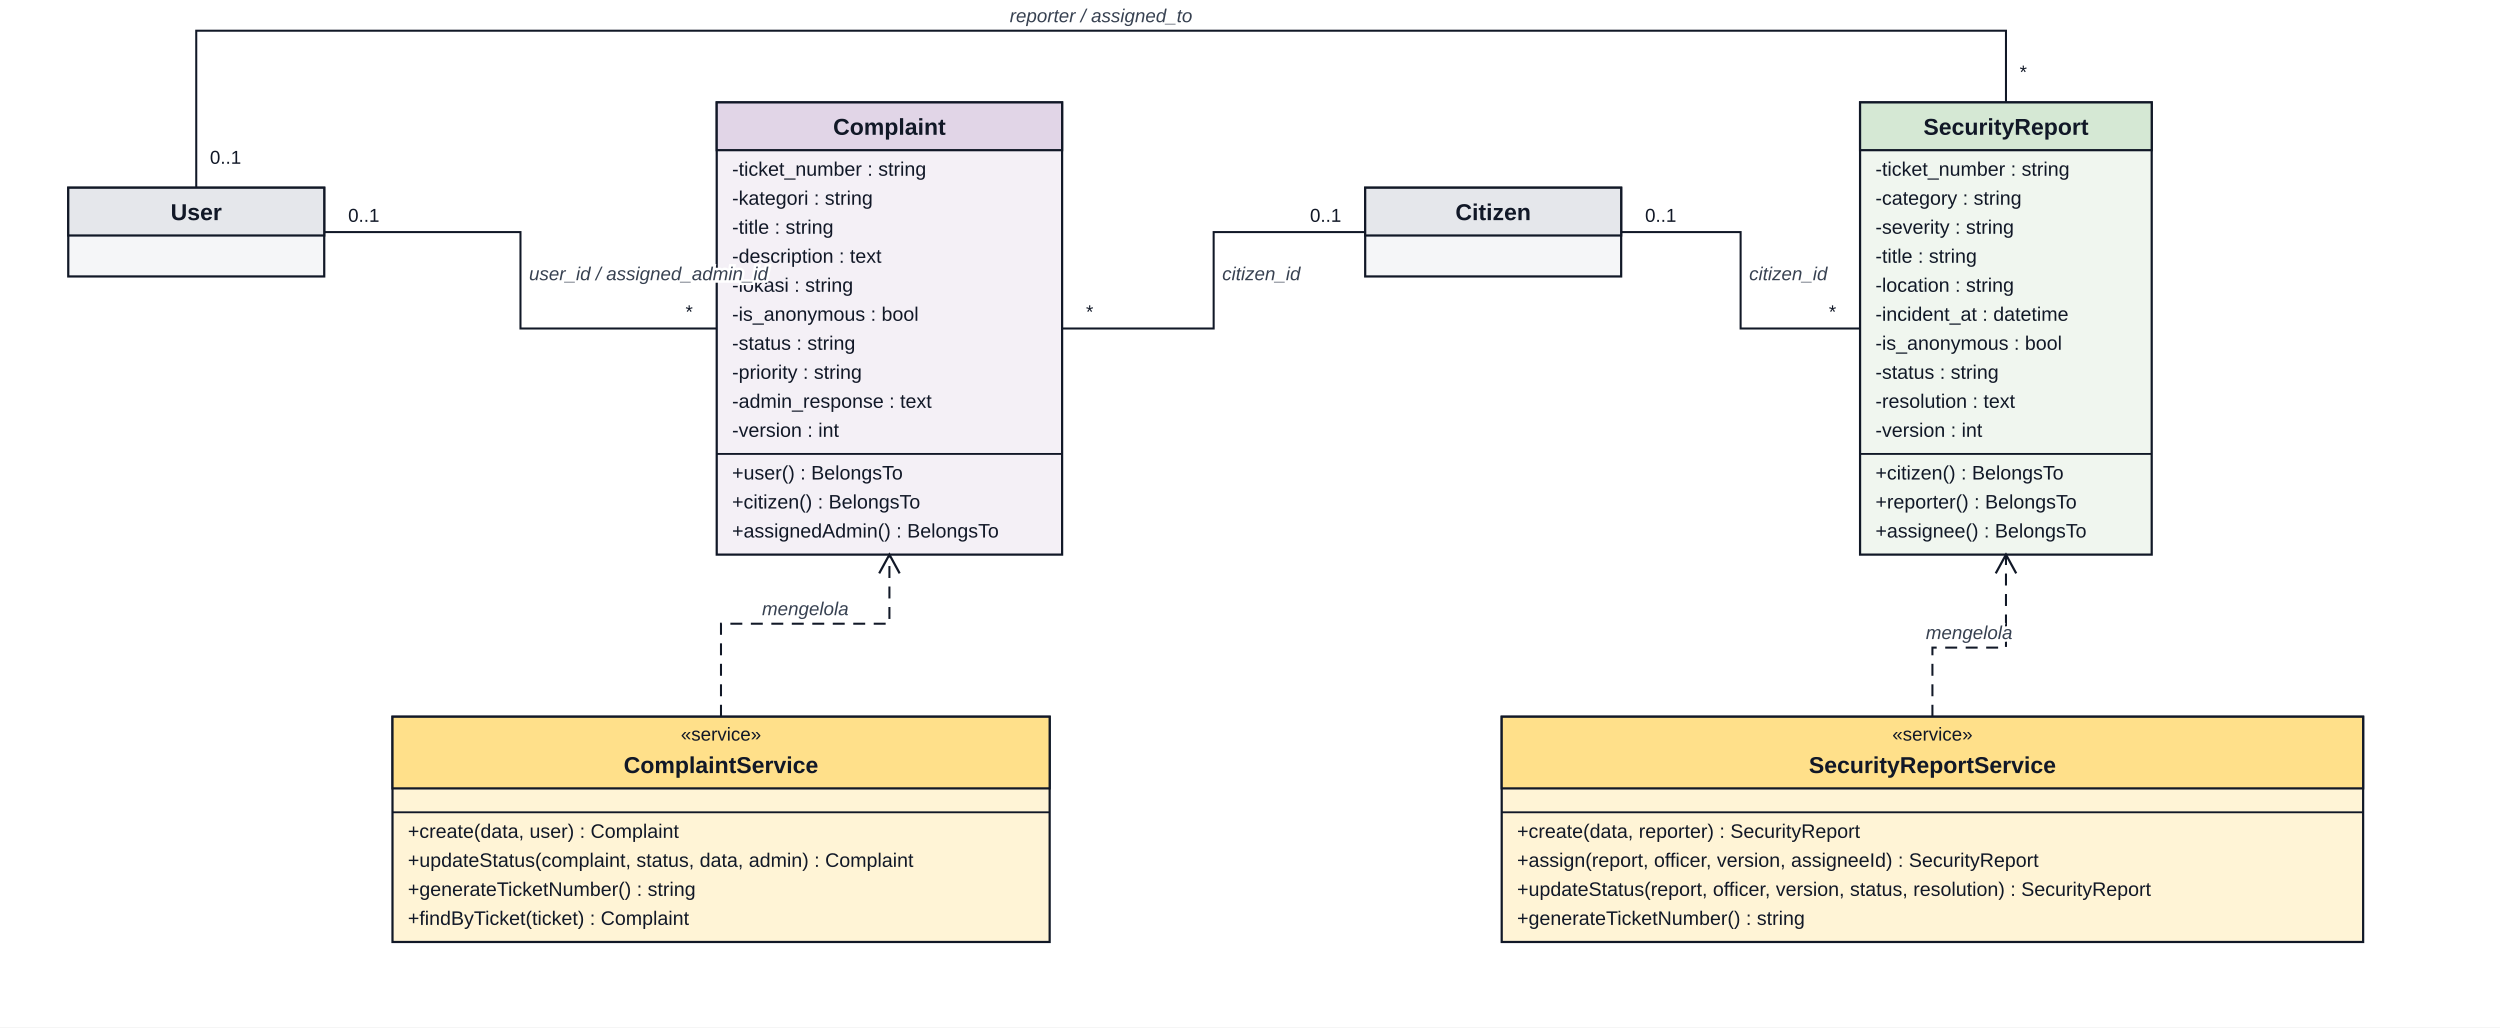
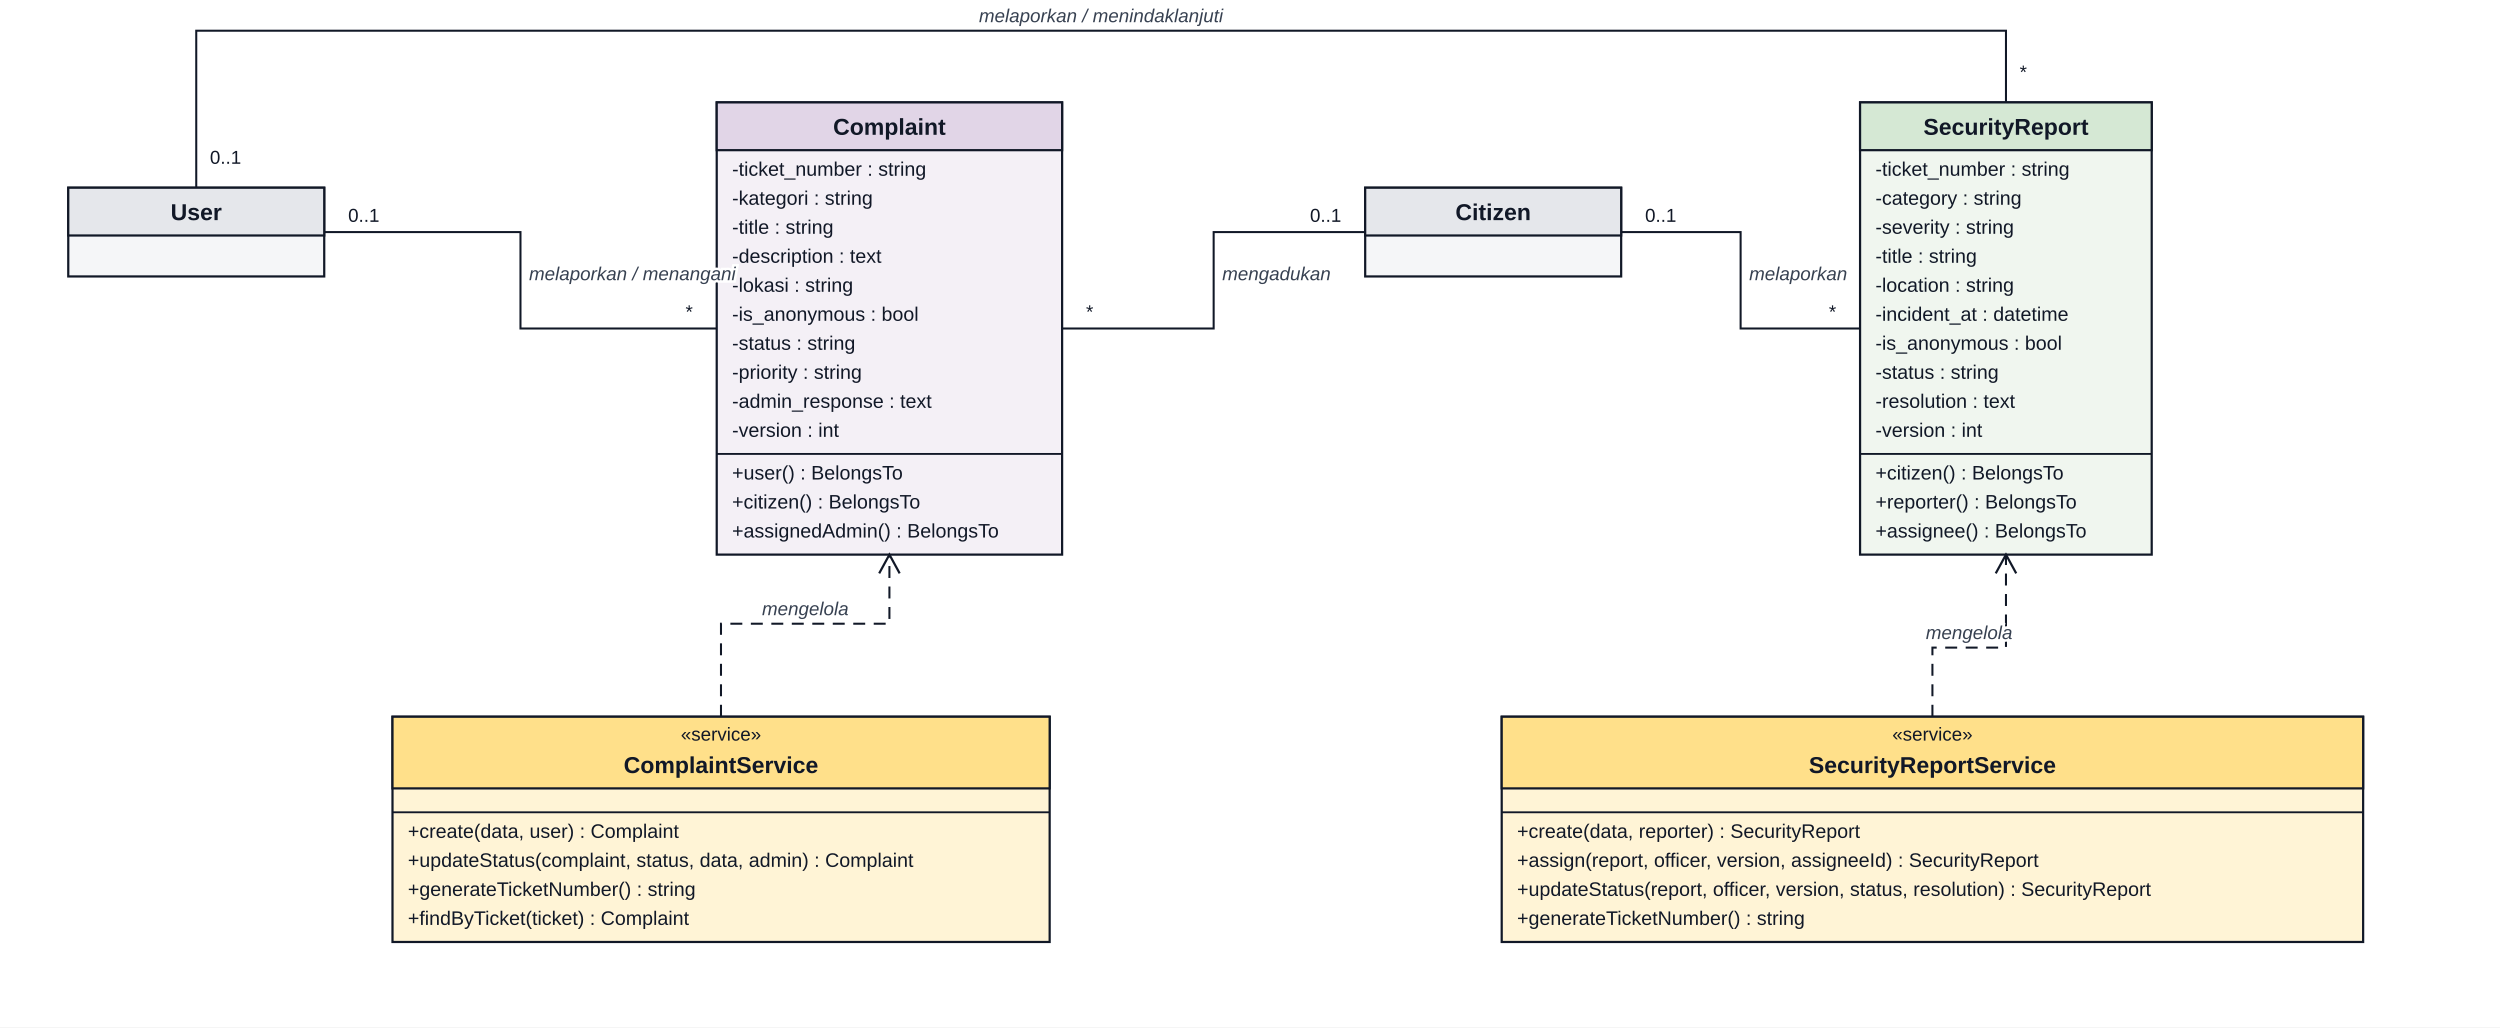
<svg xmlns="http://www.w3.org/2000/svg" viewBox="0 0 1465 602" width="1465" height="602" role="img">
  <rect width="1465" height="602" fill="#ffffff" />
  <path d="M190.0 136.0 H305.0 V192.5 H420.0" fill="none" stroke="#111827" stroke-width="1.2" />
  <path d="M800.0 136.0 H711.2 V192.5 H622.4" fill="none" stroke="#111827" stroke-width="1.2" />
  <path d="M950.0 136.0 H1020.0 V192.5 H1090.0" fill="none" stroke="#111827" stroke-width="1.2" />
  <path d="M115.0 110.0 V18.0 H1175.5 V60.0" fill="none" stroke="#111827" stroke-width="1.2" />
  <path d="M422.5 420.0 V365.5 H521.2 V325.0" fill="none" stroke="#111827" stroke-width="1.2" stroke-dasharray="7 5" />
  <path d="M1132.4 420.0 V379.5 H1175.5 V325.0" fill="none" stroke="#111827" stroke-width="1.2" stroke-dasharray="7 5" />
  <rect x="40.0" y="110.0" width="150.0" height="52.0" fill="#f5f6f8" stroke="#111827" stroke-width="1.3" />
  <rect x="40.0" y="110.0" width="150.0" height="28" fill="#e5e7eb" stroke="#111827" stroke-width="1.3" />
  <text x="115.0" y="129" text-anchor="middle" font-size="13.5" font-weight="bold" fill="#111827" font-family="Arial, Helvetica, sans-serif">User</text>
  <rect x="800.0" y="110.0" width="150.0" height="52.0" fill="#f5f6f8" stroke="#111827" stroke-width="1.3" />
  <rect x="800.0" y="110.0" width="150.0" height="28" fill="#e5e7eb" stroke="#111827" stroke-width="1.3" />
  <text x="875.0" y="129" text-anchor="middle" font-size="13.5" font-weight="bold" fill="#111827" font-family="Arial, Helvetica, sans-serif">Citizen</text>
  <rect x="420.0" y="60.0" width="202.4" height="265.0" fill="#f4f0f6" stroke="#111827" stroke-width="1.3" />
  <rect x="420.0" y="60.0" width="202.4" height="28" fill="#e1d5e7" stroke="#111827" stroke-width="1.3" />
  <text x="521.2" y="79" text-anchor="middle" font-size="13.5" font-weight="bold" fill="#111827" font-family="Arial, Helvetica, sans-serif">Complaint</text>
  <text x="429.0" y="103.0" font-size="11.5" fill="#111827" font-family="Arial, Helvetica, sans-serif">-ticket_number : string</text>
  <text x="429.0" y="120.0" font-size="11.5" fill="#111827" font-family="Arial, Helvetica, sans-serif">-kategori : string</text>
  <text x="429.0" y="137.0" font-size="11.5" fill="#111827" font-family="Arial, Helvetica, sans-serif">-title : string</text>
  <text x="429.0" y="154.0" font-size="11.5" fill="#111827" font-family="Arial, Helvetica, sans-serif">-description : text</text>
  <text x="429.0" y="171.0" font-size="11.5" fill="#111827" font-family="Arial, Helvetica, sans-serif">-lokasi : string</text>
  <text x="429.0" y="188.0" font-size="11.5" fill="#111827" font-family="Arial, Helvetica, sans-serif">-is_anonymous : bool</text>
  <text x="429.0" y="205.0" font-size="11.5" fill="#111827" font-family="Arial, Helvetica, sans-serif">-status : string</text>
  <text x="429.0" y="222.0" font-size="11.5" fill="#111827" font-family="Arial, Helvetica, sans-serif">-priority : string</text>
  <text x="429.0" y="239.0" font-size="11.5" fill="#111827" font-family="Arial, Helvetica, sans-serif">-admin_response : text</text>
  <text x="429.0" y="256.0" font-size="11.5" fill="#111827" font-family="Arial, Helvetica, sans-serif">-version : int</text>
  <line x1="420.0" y1="266.0" x2="622.4" y2="266.0" stroke="#111827" stroke-width="1.1" />
  <text x="429.0" y="281.0" font-size="11.5" fill="#111827" font-family="Arial, Helvetica, sans-serif">+user() : BelongsTo</text>
  <text x="429.0" y="298.0" font-size="11.5" fill="#111827" font-family="Arial, Helvetica, sans-serif">+citizen() : BelongsTo</text>
  <text x="429.0" y="315.0" font-size="11.5" fill="#111827" font-family="Arial, Helvetica, sans-serif">+assignedAdmin() : BelongsTo</text>
  <rect x="1090.0" y="60.0" width="170.9" height="265.0" fill="#f0f6ef" stroke="#111827" stroke-width="1.3" />
  <rect x="1090.0" y="60.0" width="170.9" height="28" fill="#d5e8d4" stroke="#111827" stroke-width="1.3" />
  <text x="1175.5" y="79" text-anchor="middle" font-size="13.5" font-weight="bold" fill="#111827" font-family="Arial, Helvetica, sans-serif">SecurityReport</text>
  <text x="1099.0" y="103.0" font-size="11.5" fill="#111827" font-family="Arial, Helvetica, sans-serif">-ticket_number : string</text>
  <text x="1099.0" y="120.0" font-size="11.5" fill="#111827" font-family="Arial, Helvetica, sans-serif">-category : string</text>
  <text x="1099.0" y="137.0" font-size="11.5" fill="#111827" font-family="Arial, Helvetica, sans-serif">-severity : string</text>
  <text x="1099.0" y="154.0" font-size="11.5" fill="#111827" font-family="Arial, Helvetica, sans-serif">-title : string</text>
  <text x="1099.0" y="171.0" font-size="11.5" fill="#111827" font-family="Arial, Helvetica, sans-serif">-location : string</text>
  <text x="1099.0" y="188.0" font-size="11.5" fill="#111827" font-family="Arial, Helvetica, sans-serif">-incident_at : datetime</text>
  <text x="1099.0" y="205.0" font-size="11.5" fill="#111827" font-family="Arial, Helvetica, sans-serif">-is_anonymous : bool</text>
  <text x="1099.0" y="222.0" font-size="11.5" fill="#111827" font-family="Arial, Helvetica, sans-serif">-status : string</text>
  <text x="1099.0" y="239.0" font-size="11.5" fill="#111827" font-family="Arial, Helvetica, sans-serif">-resolution : text</text>
  <text x="1099.0" y="256.0" font-size="11.5" fill="#111827" font-family="Arial, Helvetica, sans-serif">-version : int</text>
  <line x1="1090.0" y1="266.0" x2="1260.9" y2="266.0" stroke="#111827" stroke-width="1.1" />
  <text x="1099.0" y="281.0" font-size="11.5" fill="#111827" font-family="Arial, Helvetica, sans-serif">+citizen() : BelongsTo</text>
  <text x="1099.0" y="298.0" font-size="11.5" fill="#111827" font-family="Arial, Helvetica, sans-serif">+reporter() : BelongsTo</text>
  <text x="1099.0" y="315.0" font-size="11.5" fill="#111827" font-family="Arial, Helvetica, sans-serif">+assignee() : BelongsTo</text>
  <rect x="230.0" y="420.0" width="385.1" height="132.0" fill="#fff4d6" stroke="#111827" stroke-width="1.3" />
  <rect x="230.0" y="420.0" width="385.1" height="42" fill="#ffe08a" stroke="#111827" stroke-width="1.3" />
  <text x="422.5" y="434" text-anchor="middle" font-size="11" fill="#111827" font-family="Arial, Helvetica, sans-serif">«service»</text>
  <text x="422.5" y="453" text-anchor="middle" font-size="13.5" font-weight="bold" fill="#111827" font-family="Arial, Helvetica, sans-serif">ComplaintService</text>
  <line x1="230.0" y1="476.0" x2="615.1" y2="476.0" stroke="#111827" stroke-width="1.1" />
  <text x="239.0" y="491.0" font-size="11.5" fill="#111827" font-family="Arial, Helvetica, sans-serif">+create(data, user) : Complaint</text>
  <text x="239.0" y="508.0" font-size="11.5" fill="#111827" font-family="Arial, Helvetica, sans-serif">+updateStatus(complaint, status, data, admin) : Complaint</text>
  <text x="239.0" y="525.0" font-size="11.5" fill="#111827" font-family="Arial, Helvetica, sans-serif">+generateTicketNumber() : string</text>
  <text x="239.0" y="542.0" font-size="11.5" fill="#111827" font-family="Arial, Helvetica, sans-serif">+findByTicket(ticket) : Complaint</text>
  <rect x="880.0" y="420.0" width="504.8" height="132.0" fill="#fff4d6" stroke="#111827" stroke-width="1.3" />
  <rect x="880.0" y="420.0" width="504.8" height="42" fill="#ffe08a" stroke="#111827" stroke-width="1.3" />
  <text x="1132.4" y="434" text-anchor="middle" font-size="11" fill="#111827" font-family="Arial, Helvetica, sans-serif">«service»</text>
  <text x="1132.4" y="453" text-anchor="middle" font-size="13.5" font-weight="bold" fill="#111827" font-family="Arial, Helvetica, sans-serif">SecurityReportService</text>
  <line x1="880.0" y1="476.0" x2="1384.8" y2="476.0" stroke="#111827" stroke-width="1.1" />
  <text x="889.0" y="491.0" font-size="11.5" fill="#111827" font-family="Arial, Helvetica, sans-serif">+create(data, reporter) : SecurityReport</text>
  <text x="889.0" y="508.0" font-size="11.5" fill="#111827" font-family="Arial, Helvetica, sans-serif">+assign(report, officer, version, assigneeId) : SecurityReport</text>
  <text x="889.0" y="525.0" font-size="11.5" fill="#111827" font-family="Arial, Helvetica, sans-serif">+updateStatus(report, officer, version, status, resolution) : SecurityReport</text>
  <text x="889.0" y="542.0" font-size="11.5" fill="#111827" font-family="Arial, Helvetica, sans-serif">+generateTicketNumber() : string</text>
  <polyline points="527.2,336.0 521.2,325.0 515.2,336.0" fill="none" stroke="#111827" stroke-width="1.3" />
  <polyline points="1181.5,336.0 1175.5,325.0 1169.5,336.0" fill="none" stroke="#111827" stroke-width="1.3" />
  <text x="204.0" y="130.0" text-anchor="start" font-size="11" fill="#111827" font-family="Arial, Helvetica, sans-serif" stroke="#fff" stroke-width="3" paint-order="stroke">0..1</text>
  <text x="406.0" y="186.5" text-anchor="end" font-size="11" fill="#111827" font-family="Arial, Helvetica, sans-serif" stroke="#fff" stroke-width="3" paint-order="stroke">*</text>
-   <text x="310.0" y="164.2" text-anchor="start" font-size="11" font-style="italic" fill="#374151" font-family="Arial, Helvetica, sans-serif" stroke="#fff" stroke-width="3" paint-order="stroke">user_id / assigned_admin_id</text>
+   <text x="310.0" y="164.2" text-anchor="start" font-size="11" font-style="italic" fill="#374151" font-family="Arial, Helvetica, sans-serif" stroke="#fff" stroke-width="3" paint-order="stroke">melaporkan / menangani</text>
  <text x="786.0" y="130.0" text-anchor="end" font-size="11" fill="#111827" font-family="Arial, Helvetica, sans-serif" stroke="#fff" stroke-width="3" paint-order="stroke">0..1</text>
  <text x="636.4" y="186.5" text-anchor="start" font-size="11" fill="#111827" font-family="Arial, Helvetica, sans-serif" stroke="#fff" stroke-width="3" paint-order="stroke">*</text>
-   <text x="716.2" y="164.2" text-anchor="start" font-size="11" font-style="italic" fill="#374151" font-family="Arial, Helvetica, sans-serif" stroke="#fff" stroke-width="3" paint-order="stroke">citizen_id</text>
+   <text x="716.2" y="164.2" text-anchor="start" font-size="11" font-style="italic" fill="#374151" font-family="Arial, Helvetica, sans-serif" stroke="#fff" stroke-width="3" paint-order="stroke">mengadukan</text>
  <text x="964.0" y="130.0" text-anchor="start" font-size="11" fill="#111827" font-family="Arial, Helvetica, sans-serif" stroke="#fff" stroke-width="3" paint-order="stroke">0..1</text>
  <text x="1076.0" y="186.5" text-anchor="end" font-size="11" fill="#111827" font-family="Arial, Helvetica, sans-serif" stroke="#fff" stroke-width="3" paint-order="stroke">*</text>
-   <text x="1025.0" y="164.2" text-anchor="start" font-size="11" font-style="italic" fill="#374151" font-family="Arial, Helvetica, sans-serif" stroke="#fff" stroke-width="3" paint-order="stroke">citizen_id</text>
+   <text x="1025.0" y="164.2" text-anchor="start" font-size="11" font-style="italic" fill="#374151" font-family="Arial, Helvetica, sans-serif" stroke="#fff" stroke-width="3" paint-order="stroke">melaporkan</text>
  <text x="123.0" y="96.0" text-anchor="start" font-size="11" fill="#111827" font-family="Arial, Helvetica, sans-serif" stroke="#fff" stroke-width="3" paint-order="stroke">0..1</text>
  <text x="1183.5" y="46.0" text-anchor="start" font-size="11" fill="#111827" font-family="Arial, Helvetica, sans-serif" stroke="#fff" stroke-width="3" paint-order="stroke">*</text>
-   <text x="645.2" y="13.0" text-anchor="middle" font-size="11" font-style="italic" fill="#374151" font-family="Arial, Helvetica, sans-serif" stroke="#fff" stroke-width="3" paint-order="stroke">reporter / assigned_to</text>
+   <text x="645.2" y="13.0" text-anchor="middle" font-size="11" font-style="italic" fill="#374151" font-family="Arial, Helvetica, sans-serif" stroke="#fff" stroke-width="3" paint-order="stroke">melaporkan / menindaklanjuti</text>
  <text x="471.9" y="360.5" text-anchor="middle" font-size="11" font-style="italic" fill="#374151" font-family="Arial, Helvetica, sans-serif" stroke="#fff" stroke-width="3" paint-order="stroke">mengelola</text>
  <text x="1153.9" y="374.5" text-anchor="middle" font-size="11" font-style="italic" fill="#374151" font-family="Arial, Helvetica, sans-serif" stroke="#fff" stroke-width="3" paint-order="stroke">mengelola</text>
</svg>
